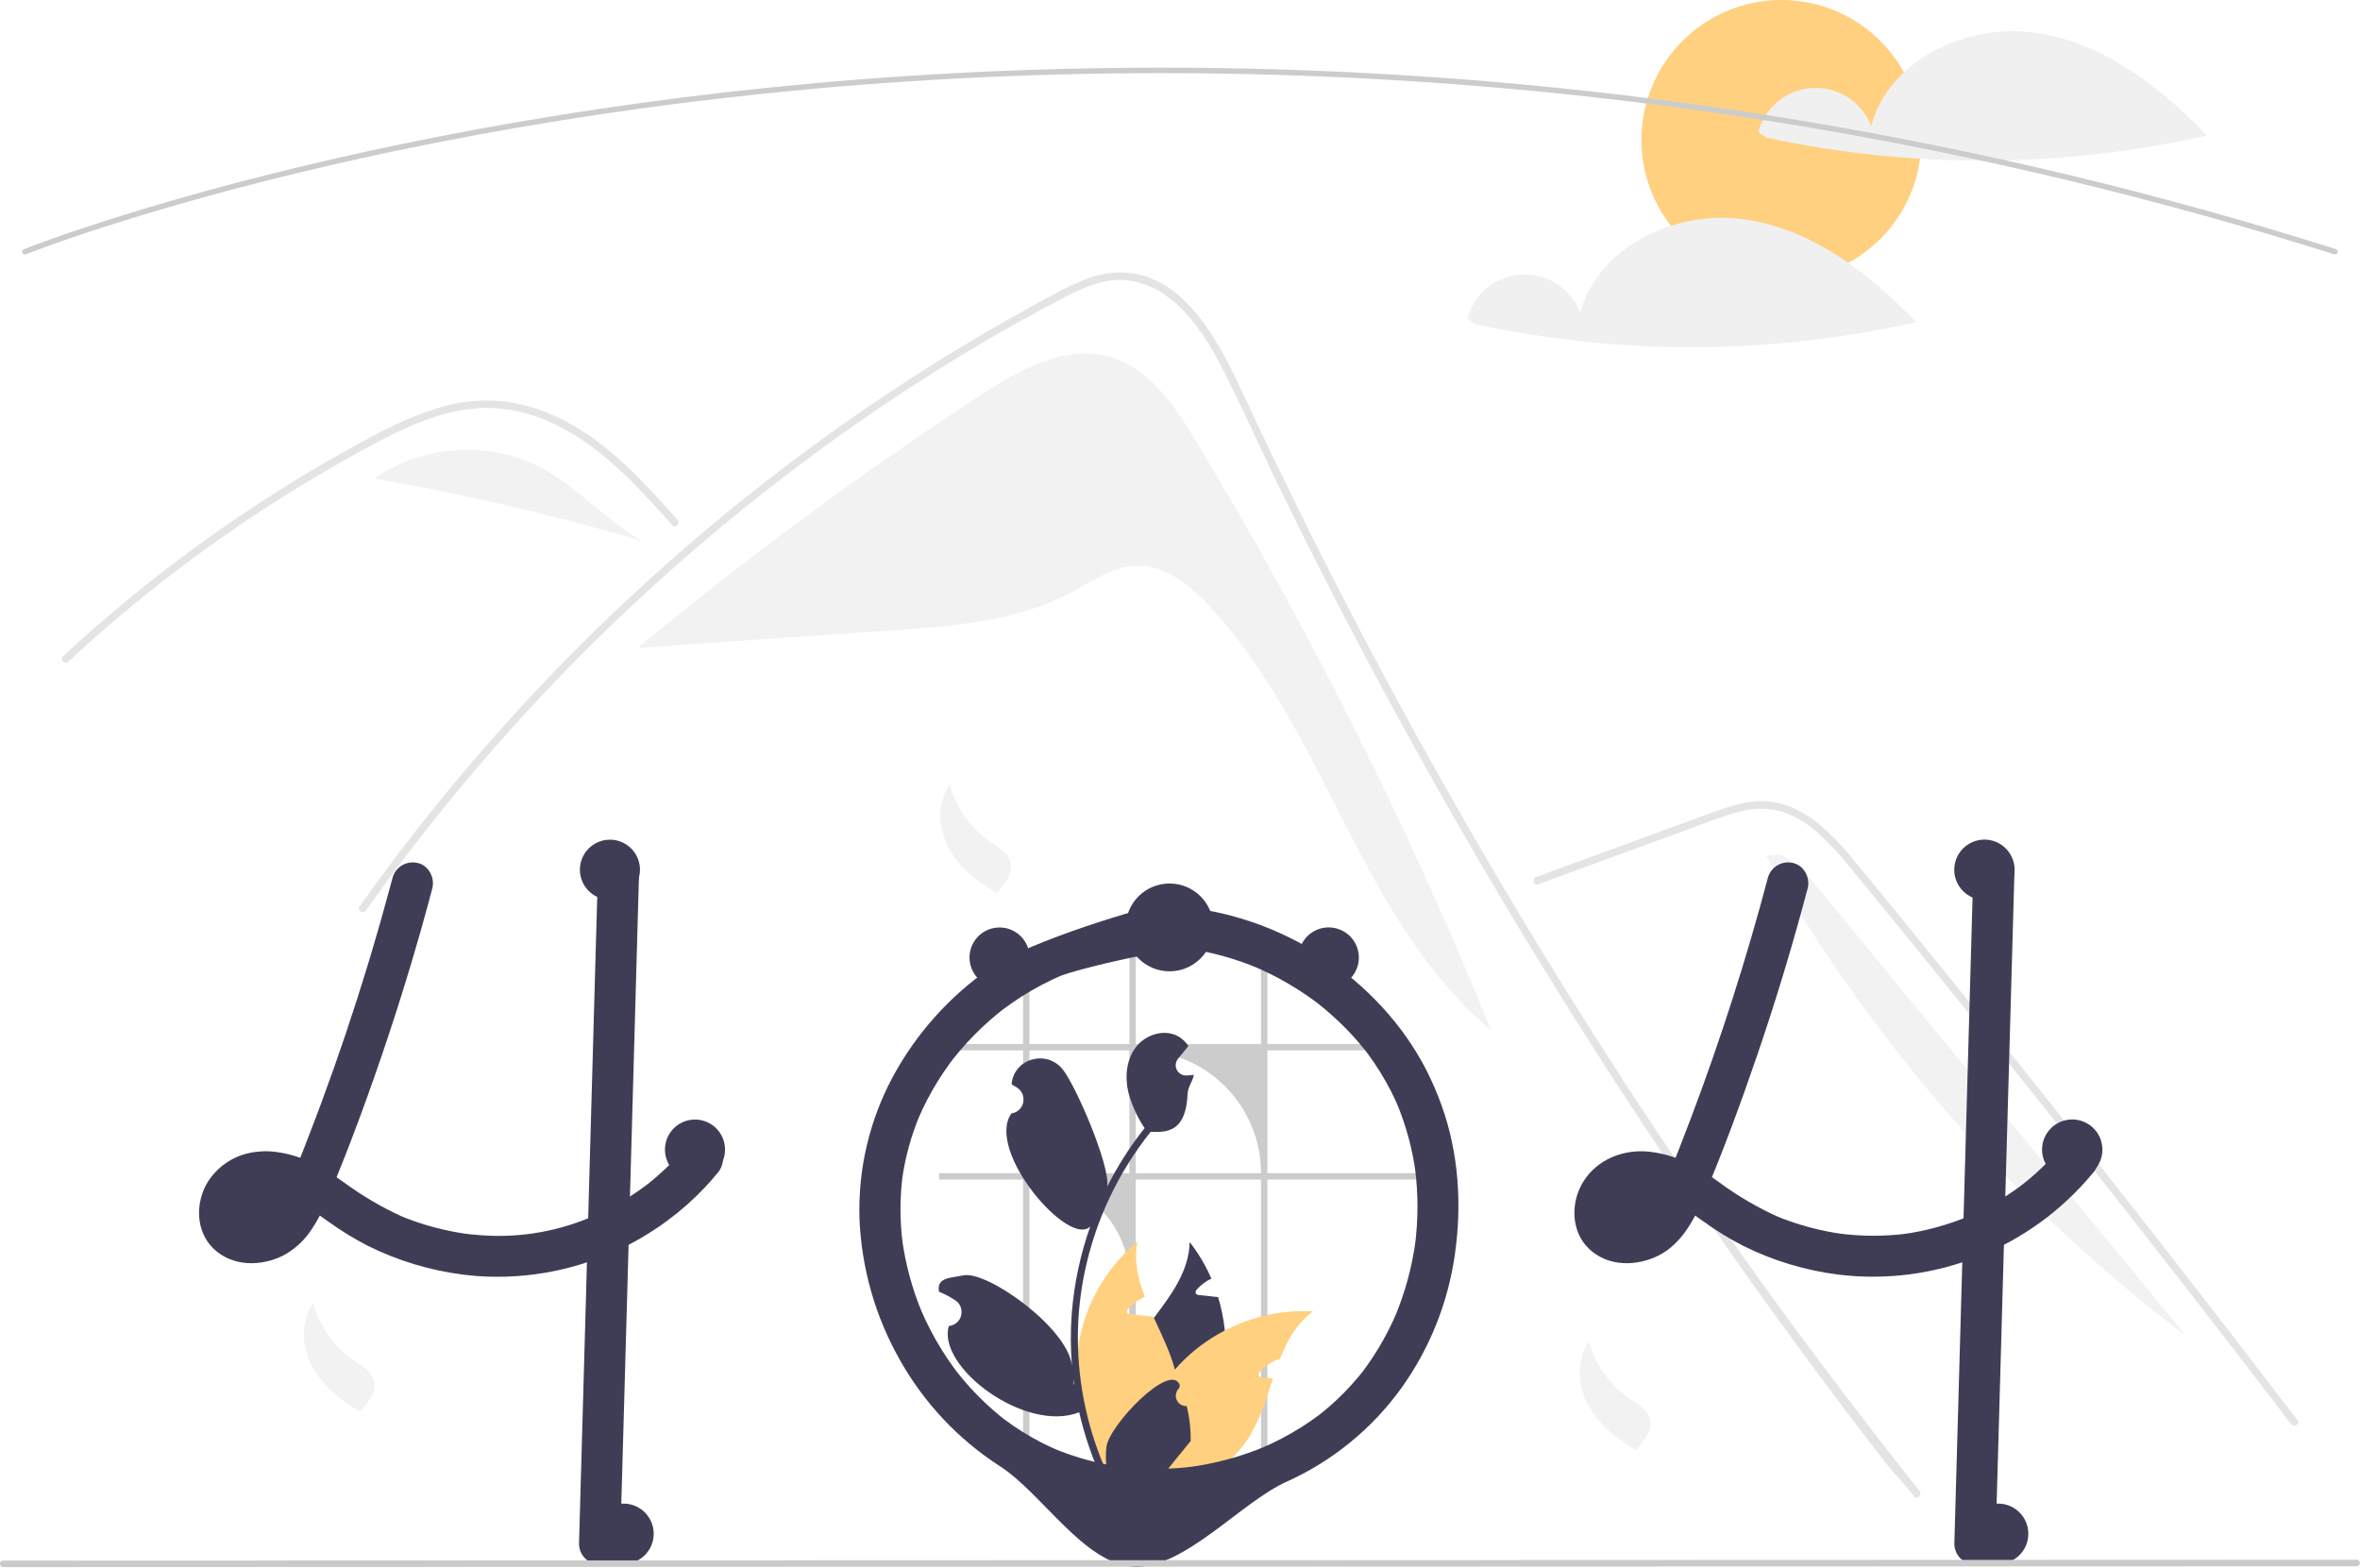
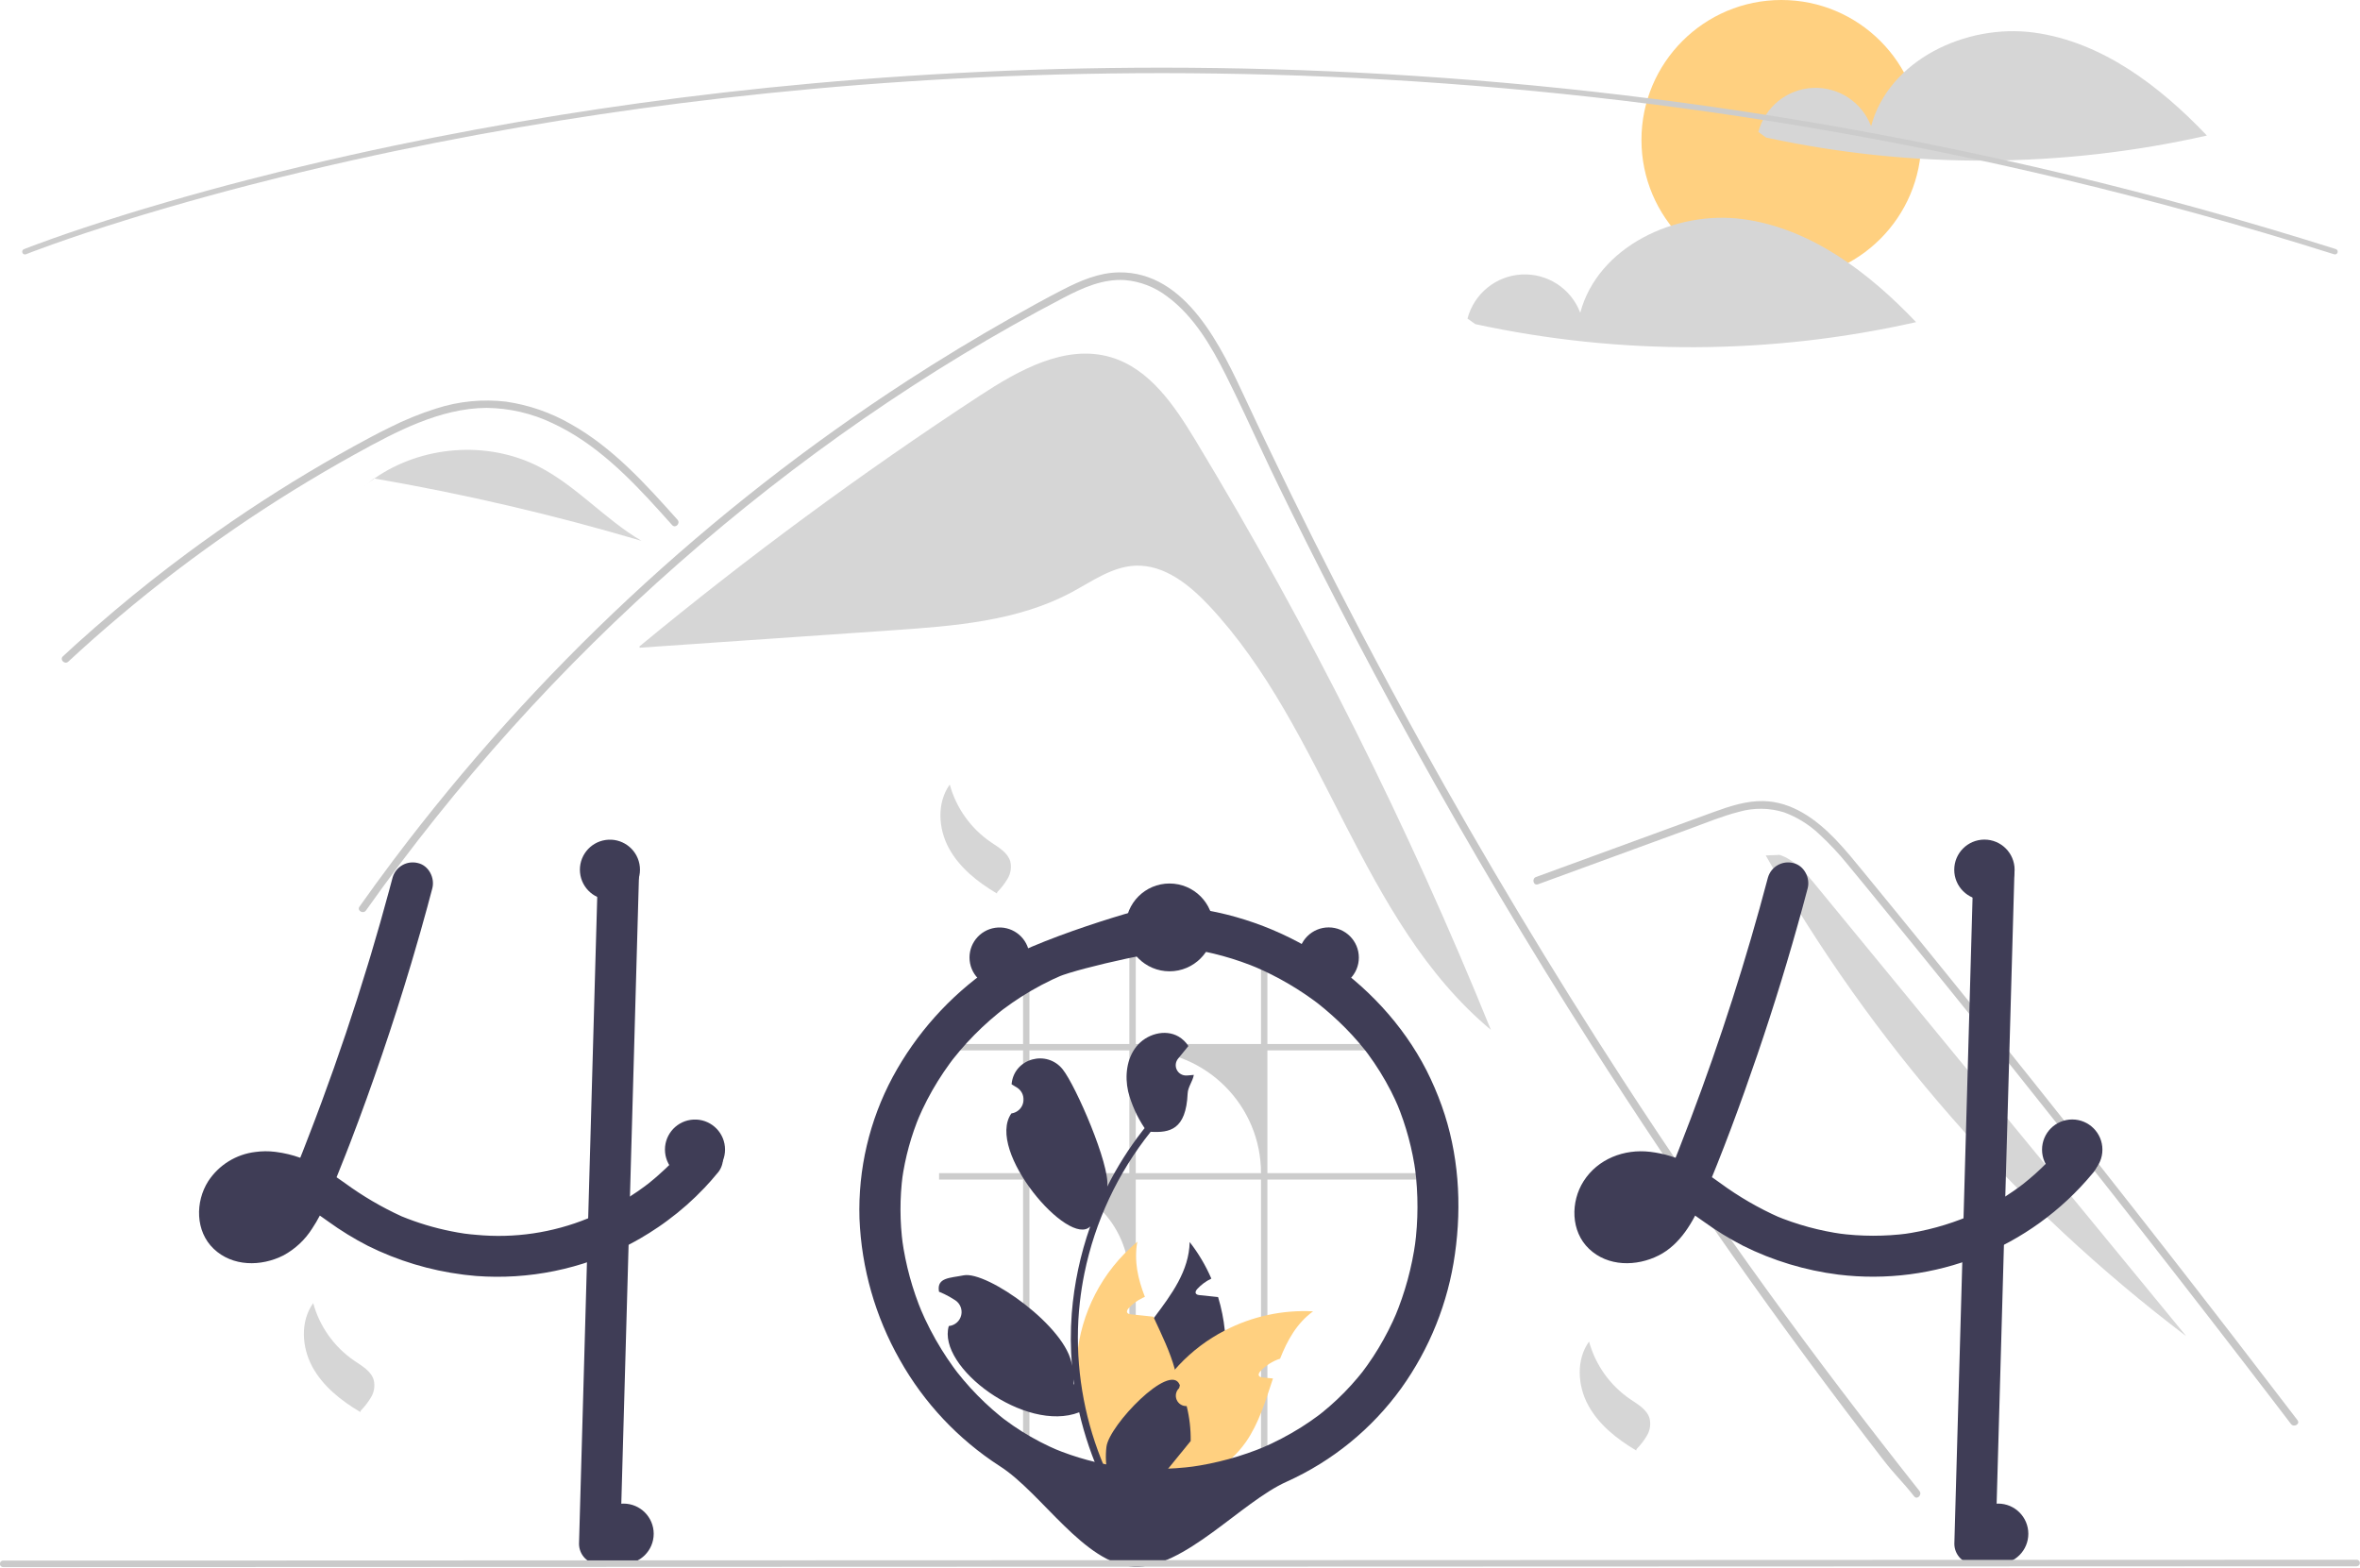
<svg xmlns="http://www.w3.org/2000/svg" data-name="Layer 1" width="860.131" height="571.148" viewBox="0 0 860.131 571.148">
-   <path d="M605.67,324.953c-7.669-12.684-16.757-26.228-30.99-30.37-16.482-4.796-33.413,4.732-47.775,14.135a1392.157,1392.157,0,0,0-123.893,91.283l.043.492q46.226-3.188,92.451-6.376c22.265-1.535,45.296-3.283,64.972-13.816,7.467-3.997,14.745-9.336,23.206-9.708,10.512-.462,19.677,6.879,26.88,14.549,42.607,45.371,54.937,114.754,102.738,154.616A1516.995,1516.995,0,0,0,605.67,324.953Z" transform="translate(-169.9343 -164.426)" fill="#f2f2f2" />
-   <path d="M867.571,709.781c-4.712-5.95-6.637-7.343-11.285-13.348q-56.764-73.416-106.708-151.792-33.924-53.23-64.483-108.504-14.549-26.278-28.3-52.969-10.67-20.695-20.865-41.638c-1.944-3.988-3.832-7.994-5.711-12.009-4.428-9.442-8.773-18.93-13.439-28.244-5.317-10.616-11.789-21.745-21.553-28.877a29.405,29.405,0,0,0-15.319-5.895c-7.948-.513-15.282,2.769-22.176,6.353-50.439,26.301-97.659,59.276-140.37,96.798A730.778,730.778,0,0,0,303.322,496.247c-1.008,1.439-3.392.064-2.374-1.384q6.009-8.498,12.257-16.813A734.817,734.817,0,0,1,500.805,303.064q18.248-11.826,37.183-22.542c6.362-3.603,12.752-7.16,19.251-10.497,6.371-3.273,13.137-6.215,20.416-6.325,24.77-.385,37.595,27.667,46.405,46.542q4.153,8.911,8.406,17.766,16.075,33.621,33.387,66.628,10.685,20.379,21.837,40.52,34.707,62.718,73.779,122.897c34.506,53.143,68.737,100.089,108.046,149.785C870.596,709.213,868.662,711.175,867.571,709.781Z" transform="translate(-169.9343 -164.426)" fill="#e4e4e4" />
-   <path d="M414.916,355.804c-1.439-1.604-2.869-3.209-4.318-4.813-11.422-12.633-23.679-25.118-39.364-32.361a57.11,57.11,0,0,0-23.927-5.546c-8.562.028-16.932,2.273-24.843,5.418-3.74,1.494-7.398,3.19-11.001,4.996-4.116,2.072-8.159,4.281-12.183,6.509q-11.331,6.27-22.368,13.091-21.961,13.572-42.546,29.216-10.671,8.113-20.902,16.758-9.516,8.031-18.646,16.492c-1.302,1.201-3.245-.743-1.944-1.943,1.604-1.494,3.227-2.979,4.85-4.446q6.875-6.215,13.971-12.193,12.939-10.918,26.549-20.993,21.163-15.676,43.783-29.225,11.304-6.765,22.918-12.963c2.338-1.247,4.703-2.466,7.096-3.621a113.116,113.116,0,0,1,16.868-6.866,60.006,60.006,0,0,1,25.476-2.503,66.327,66.327,0,0,1,23.505,8.131c15.401,8.608,27.346,21.919,38.97,34.909C418.033,355.171,416.099,357.124,414.916,355.804Z" transform="translate(-169.9343 -164.426)" fill="#e4e4e4" />
-   <path d="M730.477,486.711l36.905-13.498,18.323-6.702c5.968-2.183,11.921-4.667,18.09-6.23a28.539,28.539,0,0,1,16.374.209,37.738,37.738,0,0,1,12.771,7.917,103.64,103.64,0,0,1,10.475,11.186c3.989,4.794,7.92,9.639,11.868,14.467q24.441,29.891,48.563,60.041,24.121,30.15,47.92,60.556,23.857,30.48,47.385,61.216,2.882,3.765,5.76,7.534c1.06,1.388,3.449.02,2.375-1.388Q983.582,650.974,959.549,620.184q-24.092-30.864-48.516-61.466-24.424-30.601-49.179-60.937-6.167-7.558-12.354-15.099c-3.48-4.241-6.92-8.527-10.736-12.474-7.005-7.245-15.758-13.648-26.234-13.822-6.16-.102-12.121,1.852-17.844,3.923-6.17,2.232-12.325,4.506-18.486,6.759l-37.163,13.592-9.291,3.398c-1.649.603-.937,3.262.731,2.652Z" transform="translate(-169.9343 -164.426)" fill="#e4e4e4" />
-   <path d="M366.377,334.526c-18.754-9.639-42.771-7.751-60.005,4.291a855.847,855.847,0,0,1,97.371,22.726C390.46,353.759,380.07,341.563,366.377,334.526Z" transform="translate(-169.9343 -164.426)" fill="#f2f2f2" />
-   <path d="M306.188,338.784l-3.61,2.935c1.221-1.027,2.491-1.99,3.795-2.901C306.311,338.807,306.249,338.795,306.188,338.784Z" transform="translate(-169.9343 -164.426)" fill="#f2f2f2" />
-   <path d="M831.549,486.846c-3.633-4.422-7.56-9.052-12.994-10.848l-5.073.2A575.436,575.436,0,0,0,966.749,651.418Q899.149,569.132,831.549,486.846Z" transform="translate(-169.9343 -164.426)" fill="#f2f2f2" />
-   <path d="M516.084,450.367A37.481,37.481,0,0,0,531.015,471.325c2.82,1.92,6.157,3.762,7.122,7.035a8.379,8.379,0,0,1-.874,6.15,24.884,24.884,0,0,1-3.861,5.041l-.137.512c-6.998-4.147-13.656-9.393-17.522-16.551s-4.406-16.539.341-23.145" transform="translate(-169.9343 -164.426)" fill="#f2f2f2" />
-   <path d="M749.084,653.367A37.481,37.481,0,0,0,764.015,674.325c2.82,1.92,6.157,3.762,7.122,7.035a8.379,8.379,0,0,1-.874,6.15,24.884,24.884,0,0,1-3.861,5.041l-.137.512c-6.998-4.147-13.656-9.393-17.522-16.551s-4.406-16.539.341-23.145" transform="translate(-169.9343 -164.426)" fill="#f2f2f2" />
-   <path d="M284.084,639.367A37.481,37.481,0,0,0,299.015,660.325c2.82,1.92,6.157,3.762,7.122,7.035a8.379,8.379,0,0,1-.874,6.15,24.884,24.884,0,0,1-3.861,5.041l-.137.512c-6.998-4.147-13.656-9.393-17.522-16.551s-4.406-16.539.341-23.145" transform="translate(-169.9343 -164.426)" fill="#f2f2f2" />
+   <path d="M605.67,324.953c-7.669-12.684-16.757-26.228-30.99-30.37-16.482-4.796-33.413,4.732-47.775,14.135a1392.157,1392.157,0,0,0-123.893,91.283l.043.492q46.226-3.188,92.451-6.376c22.265-1.535,45.296-3.283,64.972-13.816,7.467-3.997,14.745-9.336,23.206-9.708,10.512-.462,19.677,6.879,26.88,14.549,42.607,45.371,54.937,114.754,102.738,154.616A1516.995,1516.995,0,0,0,605.67,324.953Z" transform="translate(-169.9343 -164.426)" fill="#D6D6D6" />
+   <path d="M867.571,709.781c-4.712-5.95-6.637-7.343-11.285-13.348q-56.764-73.416-106.708-151.792-33.924-53.23-64.483-108.504-14.549-26.278-28.3-52.969-10.67-20.695-20.865-41.638c-1.944-3.988-3.832-7.994-5.711-12.009-4.428-9.442-8.773-18.93-13.439-28.244-5.317-10.616-11.789-21.745-21.553-28.877a29.405,29.405,0,0,0-15.319-5.895c-7.948-.513-15.282,2.769-22.176,6.353-50.439,26.301-97.659,59.276-140.37,96.798A730.778,730.778,0,0,0,303.322,496.247c-1.008,1.439-3.392.064-2.374-1.384q6.009-8.498,12.257-16.813A734.817,734.817,0,0,1,500.805,303.064q18.248-11.826,37.183-22.542c6.362-3.603,12.752-7.16,19.251-10.497,6.371-3.273,13.137-6.215,20.416-6.325,24.77-.385,37.595,27.667,46.405,46.542q4.153,8.911,8.406,17.766,16.075,33.621,33.387,66.628,10.685,20.379,21.837,40.52,34.707,62.718,73.779,122.897c34.506,53.143,68.737,100.089,108.046,149.785C870.596,709.213,868.662,711.175,867.571,709.781Z" transform="translate(-169.9343 -164.426)" fill="#c7c7c7" />
+   <path d="M414.916,355.804c-1.439-1.604-2.869-3.209-4.318-4.813-11.422-12.633-23.679-25.118-39.364-32.361a57.11,57.11,0,0,0-23.927-5.546c-8.562.028-16.932,2.273-24.843,5.418-3.74,1.494-7.398,3.19-11.001,4.996-4.116,2.072-8.159,4.281-12.183,6.509q-11.331,6.27-22.368,13.091-21.961,13.572-42.546,29.216-10.671,8.113-20.902,16.758-9.516,8.031-18.646,16.492c-1.302,1.201-3.245-.743-1.944-1.943,1.604-1.494,3.227-2.979,4.85-4.446q6.875-6.215,13.971-12.193,12.939-10.918,26.549-20.993,21.163-15.676,43.783-29.225,11.304-6.765,22.918-12.963c2.338-1.247,4.703-2.466,7.096-3.621a113.116,113.116,0,0,1,16.868-6.866,60.006,60.006,0,0,1,25.476-2.503,66.327,66.327,0,0,1,23.505,8.131c15.401,8.608,27.346,21.919,38.97,34.909C418.033,355.171,416.099,357.124,414.916,355.804Z" transform="translate(-169.9343 -164.426)" fill="#c7c7c7" />
+   <path d="M730.477,486.711l36.905-13.498,18.323-6.702c5.968-2.183,11.921-4.667,18.09-6.23a28.539,28.539,0,0,1,16.374.209,37.738,37.738,0,0,1,12.771,7.917,103.64,103.64,0,0,1,10.475,11.186c3.989,4.794,7.92,9.639,11.868,14.467q24.441,29.891,48.563,60.041,24.121,30.15,47.92,60.556,23.857,30.48,47.385,61.216,2.882,3.765,5.76,7.534c1.06,1.388,3.449.02,2.375-1.388Q983.582,650.974,959.549,620.184q-24.092-30.864-48.516-61.466-24.424-30.601-49.179-60.937-6.167-7.558-12.354-15.099c-3.48-4.241-6.92-8.527-10.736-12.474-7.005-7.245-15.758-13.648-26.234-13.822-6.16-.102-12.121,1.852-17.844,3.923-6.17,2.232-12.325,4.506-18.486,6.759l-37.163,13.592-9.291,3.398c-1.649.603-.937,3.262.731,2.652Z" transform="translate(-169.9343 -164.426)" fill="#c7c7c7" />
+   <path d="M366.377,334.526c-18.754-9.639-42.771-7.751-60.005,4.291a855.847,855.847,0,0,1,97.371,22.726C390.46,353.759,380.07,341.563,366.377,334.526Z" transform="translate(-169.9343 -164.426)" fill="#D6D6D6" />
+   <path d="M306.188,338.784l-3.61,2.935c1.221-1.027,2.491-1.99,3.795-2.901C306.311,338.807,306.249,338.795,306.188,338.784Z" transform="translate(-169.9343 -164.426)" fill="#D6D6D6" />
+   <path d="M831.549,486.846c-3.633-4.422-7.56-9.052-12.994-10.848l-5.073.2A575.436,575.436,0,0,0,966.749,651.418Q899.149,569.132,831.549,486.846Z" transform="translate(-169.9343 -164.426)" fill="#D6D6D6" />
+   <path d="M516.084,450.367A37.481,37.481,0,0,0,531.015,471.325c2.82,1.92,6.157,3.762,7.122,7.035a8.379,8.379,0,0,1-.874,6.15,24.884,24.884,0,0,1-3.861,5.041l-.137.512c-6.998-4.147-13.656-9.393-17.522-16.551s-4.406-16.539.341-23.145" transform="translate(-169.9343 -164.426)" fill="#D6D6D6" />
+   <path d="M749.084,653.367A37.481,37.481,0,0,0,764.015,674.325c2.82,1.92,6.157,3.762,7.122,7.035a8.379,8.379,0,0,1-.874,6.15,24.884,24.884,0,0,1-3.861,5.041l-.137.512c-6.998-4.147-13.656-9.393-17.522-16.551s-4.406-16.539.341-23.145" transform="translate(-169.9343 -164.426)" fill="#D6D6D6" />
+   <path d="M284.084,639.367A37.481,37.481,0,0,0,299.015,660.325c2.82,1.92,6.157,3.762,7.122,7.035a8.379,8.379,0,0,1-.874,6.15,24.884,24.884,0,0,1-3.861,5.041l-.137.512c-6.998-4.147-13.656-9.393-17.522-16.551s-4.406-16.539.341-23.145" transform="translate(-169.9343 -164.426)" fill="#D6D6D6" />
  <circle cx="649.249" cy="51" r="51" fill="#ffd080" />
-   <path d="M911.219,176.296c-24.717-3.341-52.935,10.019-59.341,34.124a21.597,21.597,0,0,0-41.094,2.109l2.83,2.027a372.275,372.275,0,0,0,160.659-.726C957.079,195.76,935.935,179.637,911.219,176.296Z" transform="translate(-169.9343 -164.426)" fill="#f0f0f0" />
-   <path d="M805.219,244.296c-24.717-3.341-52.935,10.019-59.341,34.124a21.597,21.597,0,0,0-41.094,2.109l2.83,2.027a372.275,372.275,0,0,0,160.659-.726C851.079,263.76,829.935,247.637,805.219,244.296Z" transform="translate(-169.9343 -164.426)" fill="#f0f0f0" />
+   <path d="M911.219,176.296c-24.717-3.341-52.935,10.019-59.341,34.124a21.597,21.597,0,0,0-41.094,2.109l2.83,2.027a372.275,372.275,0,0,0,160.659-.726C957.079,195.76,935.935,179.637,911.219,176.296Z" transform="translate(-169.9343 -164.426)" fill="#D6D6D6" />
+   <path d="M805.219,244.296c-24.717-3.341-52.935,10.019-59.341,34.124a21.597,21.597,0,0,0-41.094,2.109l2.83,2.027a372.275,372.275,0,0,0,160.659-.726C851.079,263.76,829.935,247.637,805.219,244.296Z" transform="translate(-169.9343 -164.426)" fill="#D6D6D6" />
  <path d="M1020.946,257.154a.982.982,0,0,1-.302-.047C756.237,173.489,523.199,184.424,374.264,208.321c-20.269,3.251-40.591,7.006-60.404,11.161-5.058,1.06-10.306,2.195-15.597,3.378-6.319,1.407-12.554,2.856-18.532,4.306q-3.873.917-7.595,1.849c-3.758.928-7.572,1.895-11.66,2.957-4.568,1.178-9.209,2.413-13.797,3.672a.442.442,0,0,1-.051.015l0.0.001c-5.183,1.415-10.338,2.871-15.323,4.325-2.698.779-5.304,1.548-7.799,2.307-.279.077-.526.151-.776.228l-.536.163c-.311.095-.617.188-.924.275l-.02.006 0.0.001-.812.252c-.968.293-1.912.579-2.841.864-24.545,7.566-38.038,12.949-38.171,13.002a1,1,0,1,1-.744-1.856c.134-.053,13.693-5.463,38.328-13.058.932-.286,1.879-.572,2.85-.866l.754-.234c.026-.01.052-.018.078-.025.305-.087.61-.18.919-.273l.537-.163c.268-.081.531-.161.801-.235,2.479-.754,5.093-1.524,7.798-2.307,4.987-1.455,10.147-2.911,15.334-4.328.016-.006.033-.01.049-.015v-.001c4.604-1.263,9.263-2.503,13.845-3.685,4.094-1.063,7.915-2.032,11.68-2.962q3.738-.93,7.609-1.853c5.985-1.451,12.233-2.902,18.563-4.312,5.299-1.184,10.556-2.322,15.622-3.383,19.843-4.162,40.198-7.923,60.497-11.179C523.096,182.415,756.467,171.463,1021.246,255.201a1.0 1,0,0,1-.301,1.953Z" transform="translate(-169.9343 -164.426)" fill="#ccc" />
  <path d="M432.923,584.266a6.729,6.729,0,0,0-1.7-2.67,6.43,6.43,0,0,0-.92-.71c-2.61-1.74-6.51-2.13-8.99,0a5.81,5.81,0,0,0-.69.71q-1.11,1.365-2.28,2.67c-1.28,1.46-2.59,2.87-3.96,4.24-.39.38-.78.77-1.18,1.15-.23.23-.46.45-.69.67-.88.84-1.78,1.65-2.69,2.45-.48.43-.96.85-1.45,1.26-.73.61-1.46,1.22-2.2,1.81-.07.05-.14.1-.21.16-.02.01-.03.03-.05.04-.01,0-.02,0-.03.02a.179.179,0,0,0-.07.05c-.22.15-.37.25-.48.34.04-.02.08-.05.12-.07-.18.14-.37.28-.55.42-1.75,1.29-3.54,2.53-5.37,3.69a99.21,99.21,0,0,1-14.22,7.55c-.33.13-.67.27-1.01.4a85.97,85.97,0,0,1-40.85,6.02q-2.13-.165-4.26-.45c-1.64-.24-3.27-.53-4.89-.86a97.932,97.932,0,0,1-18.02-5.44,118.652,118.652,0,0,1-20.66-12.12c-1-.71-2.01-1.42-3.02-2.11,1.15-2.82,2.28-5.64,3.38-8.48.55-1.37,1.08-2.74,1.6-4.12,4.09-10.63,7.93-21.36,11.61-32.13q5.58-16.365,10.53-32.92.51-1.68.99-3.36,2.595-8.745,4.98-17.53c.15-.57.31-1.13.45-1.7q.69-2.52,1.35-5.04c1-3.79-1.26-8.32-5.24-9.23a7.634,7.634,0,0,0-9.22,5.24c-.43,1.62-.86,3.23-1.3,4.85q-3.165,11.745-6.66,23.41-.51,1.68-1.02,3.36-7.71,25.41-16.93,50.31-1.11,3.015-2.25,6.01c-.37.98-.74,1.96-1.12,2.94-.73,1.93-1.48,3.86-2.23,5.79-.43,1.13-.87,2.26-1.31,3.38-.29.71-.57,1.42-.85,2.12a41.809,41.809,0,0,0-8.81-2.12l-.48-.06a27.397,27.397,0,0,0-7.01.06,23.914,23.914,0,0,0-17.24,10.66c-4.77,7.51-4.71,18.25,1.98,24.63,6.89,6.57,17.32,6.52,25.43,2.41a28.351,28.351,0,0,0,10.52-9.86,50.569,50.569,0,0,0,2.74-4.65c.21.14.42.28.63.43.8.56,1.6,1.13,2.39,1.69a111.738,111.738,0,0,0,14.51,8.91,108.359,108.359,0,0,0,34.62,10.47c.27.03.53.07.8.1,1.33.17,2.67.3,4.01.41a103.782,103.782,0,0,0,55.58-11.36q2.175-1.125,4.31-2.36,3.315-1.92,6.48-4.08c1.15-.78,2.27-1.57,3.38-2.4a101.042,101.042,0,0,0,13.51-11.95q2.355-2.475,4.51-5.11a8.061,8.061,0,0,0,2.2-5.3A7.564,7.564,0,0,0,432.923,584.266Zm-165.59,23.82c.21-.15.42-.31.62-.47C267.893,607.766,267.603,607.936,267.333,608.086Zm3.21-3.23c-.23.26-.44.52-.67.78a23.366,23.366,0,0,1-2.25,2.2c-.11.1-.23.2-.35.29a.01.01,0,0,0-.01.01,3.804,3.804,0,0,0-.42.22q-.645.39-1.32.72a17.005,17.005,0,0,1-2.71.75,16.799,16.799,0,0,1-2.13.02h-.02a14.823,14.823,0,0,1-1.45-.4c-.24-.12-.47-.26-.7-.4-.09-.08-.17-.16-.22-.21a2.44,2.44,0,0,1-.27-.29.01.01,0,0,0-.01-.01c-.11-.2-.23-.4-.34-.6a.031.031,0,0,1-.01-.02c-.08-.25-.15-.51-.21-.77a12.511,12.511,0,0,1,.01-1.37,13.467,13.467,0,0,1,.54-1.88,11.068,11.068,0,0,1,.69-1.26c.02-.04.12-.2.23-.38.01-.01.01-.01.01-.02.15-.17.3-.35.46-.51.27-.3.56-.56.85-.83a18.022,18.022,0,0,1,1.75-1.01,19.481,19.481,0,0,1,2.93-.79,24.989,24.989,0,0,1,4.41.04,30.301,30.301,0,0,1,4.1,1.01,36.945,36.945,0,0,1-2.77,4.54C270.623,604.746,270.583,604.806,270.543,604.856Zm-11.12-3.29a2.18,2.18,0,0,1-.31.39A1.409,1.409,0,0,1,259.423,601.566Z" transform="translate(-169.9343 -164.426)" fill="#3f3d56" />
  <path d="M402.863,482.136q-.135,4.71-.27,9.42-.285,10.455-.59,20.92-.315,11.775-.66,23.54-.165,6.075-.34,12.15-.465,16.365-.92,32.72c-.03,1.13-.07,2.25-.1,3.38q-.225,8.115-.45,16.23-.255,8.805-.5,17.61-.18,6.6-.37,13.21-1.35,47.895-2.7,95.79a7.648,7.648,0,0,1-7.5,7.5,7.561,7.561,0,0,1-7.5-7.5q.75-26.94,1.52-53.88.675-24.36,1.37-48.72.225-8.025.45-16.06.345-12.09.68-24.18c.03-1.13.07-2.25.1-3.38.02-.99.05-1.97.08-2.96q.66-23.475,1.32-46.96.27-9.24.52-18.49.3-10.545.6-21.08c.09-3.09.17-6.17.26-9.26a7.648,7.648,0,0,1,7.5-7.5A7.561,7.561,0,0,1,402.863,482.136Z" transform="translate(-169.9343 -164.426)" fill="#3f3d56" />
  <path d="M814.291,484.217a893.238,893.238,0,0,1-28.161,87.941c-3.007,7.946-6.083,15.877-9.371,23.712l.756-1.792a54.583,54.583,0,0,1-5.59,10.612q-.229.321-.467.636,1.166-1.49.443-.589c-.254.301-.505.602-.768.895a23.664,23.664,0,0,1-2.249,2.203q-.301.258-.612.504l.938-.729c-.109.257-.873.597-1.111.743a18.254,18.254,0,0,1-2.405,1.219l1.792-.756a19.086,19.086,0,0,1-4.231,1.161l1.994-.268a17.021,17.021,0,0,1-4.298.046l1.994.268a14.002,14.002,0,0,1-3.405-.917l1.792.756a12.012,12.012,0,0,1-1.679-.896c-.271-.177-1.105-.809-.015.025,1.133.866.146.074-.088-.156-.194-.192-.37-.4-.56-.595-.882-.905.996,1.557.397.499a18.182,18.182,0,0,1-.878-1.637l.756,1.792a11.925,11.925,0,0,1-.728-2.651l.268,1.994a13.651,13.651,0,0,1-.003-3.405l-.268,1.994a15.964,15.964,0,0,1,.995-3.68l-.756,1.792a16.729,16.729,0,0,1,1.178-2.298,6.729,6.729,0,0,1,.729-1.071c.049.016-1.269,1.513-.569.757.183-.198.354-.406.539-.602.296-.314.614-.601.926-.898,1.045-.994-1.462.966-.257.179a19.049,19.049,0,0,1,2.749-1.499l-1.792.756a20.311,20.311,0,0,1,4.995-1.34l-1.994.268a25.628,25.628,0,0,1,6.461.076l-1.994-.268a33.211,33.211,0,0,1,7.892,2.22l-1.792-.756c5.39,2.314,10.163,5.749,14.928,9.118a111.95,111.95,0,0,0,14.506,8.906,108.388,108.388,0,0,0,34.622,10.474,103.933,103.933,0,0,0,92.586-36.752,8.078,8.078,0,0,0,2.197-5.303,7.632,7.632,0,0,0-2.197-5.303c-2.752-2.526-7.949-3.239-10.607,0a95.636,95.636,0,0,1-8.107,8.727q-2.017,1.914-4.142,3.71-1.214,1.026-2.461,2.011c-.393.311-1.619,1.138.263-.197-.431.306-.845.64-1.271.955a99.269,99.269,0,0,1-20.332,11.565l1.792-.756a96.836,96.836,0,0,1-24.171,6.622l1.994-.268a97.643,97.643,0,0,1-25.754-.038l1.994.268a99.8,99.8,0,0,1-24.857-6.77l1.792.756a116.025,116.025,0,0,1-21.736-12.591,86.877,86.877,0,0,0-11.113-6.994,42.824,42.824,0,0,0-14.438-4.389c-9.439-1.111-19.057,2.566-24.246,10.72-4.776,7.505-4.714,18.244,1.974,24.625,6.888,6.572,17.318,6.517,25.436,2.406,7.817-3.959,12.513-12.185,15.815-19.942,7.431-17.455,14.01-35.314,20.14-53.263q9.097-26.637,16.499-53.813.917-3.366,1.807-6.739c1.001-3.789-1.261-8.32-5.238-9.226a7.633,7.633,0,0,0-9.226,5.238Z" transform="translate(-169.9343 -164.426)" fill="#3f3d56" />
  <path d="M889.124,482.136l-2.7,95.793-2.685,95.294-1.518,53.884a7.565,7.565,0,0,0,7.5,7.5,7.649,7.649,0,0,0,7.5-7.5l2.7-95.793,2.685-95.294,1.518-53.884a7.565,7.565,0,0,0-7.5-7.5,7.649,7.649,0,0,0-7.5,7.5Z" transform="translate(-169.9343 -164.426)" fill="#3f3d56" />
  <path d="M629.526,700.361h2.329V594.319h54.329v-2.323H631.855V547.252H673.81q-.923-1.173-1.899-2.317H631.855V515.382c-.77-.328-1.547-.645-2.329-.944V544.935h-45.652V507.07c-.782.036-1.553.09-2.329.155v37.71h-36.42V516.684c-.782.346-1.553.711-2.317,1.093V544.935h-30.616v2.317h30.616v44.744h-30.616v2.323h30.616V700.361h2.317V594.319a36.413,36.413,0,0,1,36.42,36.42v69.622h2.329V594.319h45.652Zm-84.401-108.365V547.252h36.42v44.744Zm38.749,0V547.252h.914a44.741,44.741,0,0,1,44.738,44.744Z" transform="translate(-169.9343 -164.426)" opacity="0.2" />
  <path d="M615.303,668.566a63.059,63.059,0,0,1-20.05,33.7c-.74.64-1.48,1.26-2.25,1.87q-2.805.255-5.57.52c-1.53.14-3.04.29-4.54.43l-.27.03-.19-1.64-.76-6.64a37.623,37.623,0,0,1-3.3-32.44c2.64-7.12,7.42-13.41,12.12-19.65,6.49-8.62,12.8-17.14,13.03-27.65a60.544,60.544,0,0,1,7.9,13.33,16.432,16.432,0,0,0-5.12,3.77c-.41.45-.82,1.08-.54,1.62.24.46.84.57,1.36.63,1.25.13,2.51.26,3.76.39,1,.11,2,.21,3,.32a63.99,63.99,0,0,1,2.45,12.18A61.189,61.189,0,0,1,615.303,668.566Z" transform="translate(-169.9343 -164.426)" fill="#3f3d56" />
  <path d="M648.503,642.356c-5.9,4.29-9.35,10.46-12.03,17.26a16.628,16.628,0,0,0-7.17,4.58c-.41.45-.82,1.08-.54,1.62.24.46.84.57,1.36.63,1.25.13,2.51.26,3.76.39-2.68,8.04-5.14,16.36-9.88,23.15a36.989,36.989,0,0,1-12.03,10.91,38.492,38.492,0,0,1-4.02,1.99q-7.62.585-14.95,1.25-2.805.255-5.57.52c-1.53.14-3.04.29-4.54.43q-.015-.825,0-1.65a63.304,63.304,0,0,1,15.25-39.86c.45-.52.91-1.03,1.38-1.54a61.792,61.792,0,0,1,16.81-12.7A62.654,62.654,0,0,1,648.503,642.356Z" transform="translate(-169.9343 -164.426)" fill="#ffd080" />
  <path d="M589.163,699.526l-1.15,3.4-.58,1.73c-1.53.14-3.04.29-4.54.43l-.27.03c-1.66.17-3.31.34-4.96.51-.43-.5-.86-1.01-1.28-1.53a62.03,62.03,0,0,1,8.07-87.11c-1.32,6.91.22,13.53,2.75,20.1-.27.11-.53.22-.78.34a16.432,16.432,0,0,0-5.12,3.77c-.41.45-.82,1.08-.54,1.62.24.46.84.57,1.36.63,1.25.13,2.51.26,3.76.39,1,.11,2,.21,3,.32q.705.075,1.41.15c.07.15.13.29.2.44,2.85,6.18,5.92,12.39,7.65,18.83a43.666,43.666,0,0,1,1.02,4.91A37.604,37.604,0,0,1,589.163,699.526Z" transform="translate(-169.9343 -164.426)" fill="#ffd080" />
  <path d="M689.821,554.487c-8.609-16.792-21.946-30.921-37.632-41.304a114.237,114.237,0,0,0-52.563-18.38q-3.69-.335-7.399-.393c-2.921-.044-46.866,12.632-61.587,22.982a114.295,114.295,0,0,0-35.333,39.527,102.5,102.5,0,0,0-12.126,51.633,113.564,113.564,0,0,0,14.703,51.476,110.475,110.475,0,0,0,36.444,38.746C549.667,708.561,565.074,734.51,583.183,735.426c18.246.923,39.054-23.555,55.695-30.987a104.425,104.425,0,0,0,41.726-34.005,110.25,110.25,0,0,0,19.599-48.948c2.574-18.083,1.374-36.733-4.801-54.016a111.86,111.86,0,0,0-5.58-12.983c-1.78-3.505-6.996-4.796-10.261-2.691a7.68,7.68,0,0,0-2.691,10.261q1.568,3.088,2.915,6.278l-.756-1.792a101.151,101.151,0,0,1,6.876,25.538l-.268-1.994a109.229,109.229,0,0,1-.066,28.683l.268-1.994a109.734,109.734,0,0,1-7.555,27.674l.756-1.792a104.212,104.212,0,0,1-6.672,13.098q-1.923,3.186-4.081,6.222c-.632.888-1.283,1.761-1.939,2.631-.856,1.136,1.167-1.483.282-.369-.151.19-.3.38-.452.569q-.681.852-1.382,1.688a93.613,93.613,0,0,1-10.176,10.384q-1.366,1.192-2.778,2.331c-.469.378-.932.773-1.421,1.125.019-.013,1.58-1.199.656-.511-.29.216-.579.436-.87.652q-2.91,2.156-5.974,4.092a103.485,103.485,0,0,1-14.756,7.713l1.792-.756a109.215,109.215,0,0,1-27.597,7.552l1.994-.268a108.154,108.154,0,0,1-28.589.051l1.994.268a99.835,99.835,0,0,1-25.095-6.784l1.792.756a93.643,93.643,0,0,1-13.416-6.991q-3.174-2-6.184-4.247c-.286-.214-.57-.43-.855-.645-.915-.691.658.51.67.518a19.169,19.169,0,0,1-1.535-1.225q-1.454-1.184-2.861-2.422a101.989,101.989,0,0,1-10.493-10.709q-1.213-1.434-2.374-2.911c-.335-.426-.947-1.29.404.529-.178-.239-.362-.474-.542-.712q-.647-.858-1.276-1.728-2.203-3.048-4.188-6.246a109.29,109.29,0,0,1-7.805-15.108l.756,1.792a106.588,106.588,0,0,1-7.34-26.837l.268,1.994a97.866,97.866,0,0,1-.048-25.636l-.268,1.994A94.673,94.673,0,0,1,505.276,570.55l-.756,1.792a101.557,101.557,0,0,1,7.195-13.856q2.066-3.323,4.378-6.485.525-.718,1.062-1.428c.324-.428,1.215-1.493-.305.388.149-.184.293-.374.439-.56q1.269-1.608,2.6-3.165A107.402,107.402,0,0,1,530.772,536.215q1.474-1.292,2.995-2.529.691-.562,1.391-1.113c.187-.147.376-.291.562-.439-1.997,1.59-.555.433-.102.093q3.134-2.348,6.435-4.461a103.644,103.644,0,0,1,15.387-8.108l-1.792.756c7.76-3.258,42.141-10.949,48.394-10.11l-1.994-.268A106.225,106.225,0,0,1,628.768,517.419l-1.792-.756a110.313,110.313,0,0,1,12.6,6.329q3.043,1.784,5.967,3.763,1.384.937,2.738,1.915.677.489,1.346.989c.248.185.494.373.741.558,1.039.779-1.431-1.128-.342-.267a110.843,110.843,0,0,1,10.368,9.253q2.401,2.445,4.637,5.045,1.147,1.334,2.246,2.708c.364.455,1.605,2.101.084.085.372.493.747.982,1.114,1.479a97.977,97.977,0,0,1,8.392,13.538c1.793,3.498,6.987,4.802,10.261,2.691A7.677,7.677,0,0,0,689.821,554.487Z" transform="translate(-169.9343 -164.426)" fill="#3f3d56" />
  <path d="M602.431,676.882a3.78,3.78,0,0,1-2.739-6.551c.095-.379.164-.651.259-1.03q-.051-.124-.103-.247c-3.48-8.298-25.685,14.833-26.645,22.632a30.029,30.029,0,0,0,.527,10.328A120.392,120.392,0,0,1,562.778,652.01a116.202,116.202,0,0,1,.721-12.963q.597-5.293,1.657-10.511a121.787,121.787,0,0,1,24.151-51.616c6.874.384,12.898-.663,13.48-13.985.103-2.37,1.861-4.422,2.248-6.756-.656.086-1.323.14-1.979.183-.204.011-.42.021-.624.032l-.077.003a3.745,3.745,0,0,1-3.076-6.101q.425-.523.851-1.046c.43-.538.871-1.065,1.302-1.603a1.865,1.865,0,0,0,.14-.161c.495-.613.99-1.216,1.485-1.829a10.829,10.829,0,0,0-3.55-3.432c-4.959-2.905-11.801-.893-15.384,3.593-3.593,4.486-4.271,10.779-3.023,16.384a43.398,43.398,0,0,0,6.003,13.383c-.269.344-.549.678-.818,1.022a122.574,122.574,0,0,0-12.794,20.268c1.016-7.939-11.412-36.608-16.218-42.681-5.773-7.294-17.611-4.111-18.628,5.136q-.015.134-.029.268,1.071.604,2.096,1.282a5.127,5.127,0,0,1-2.067,9.33l-.105.016c-9.556,13.644,21.077,49.155,28.745,41.181a125.11,125.11,0,0,0-6.734,31.693,118.664,118.664,0,0,0,.086,19.16l-.032-.226C558.902,648.154,529.674,627.514,521.139,629.233c-4.917.99-9.76.765-9.013,5.725q.018.119.036.237a34.442,34.442,0,0,1,3.862,1.861q1.071.604,2.096,1.282a5.127,5.127,0,0,1-2.067,9.33l-.105.016c-.075.011-.14.022-.215.032-4.35,14.966,27.907,39.12,47.518,31.435h.011a125.075,125.075,0,0,0,8.402,24.528H601.679c.108-.334.204-.678.301-1.011a34.102,34.102,0,0,1-8.305-.495c2.227-2.733,4.454-5.487,6.681-8.219a1.861,1.861,0,0,0,.14-.161c1.13-1.398,2.27-2.786,3.399-4.185l.001-.002a49.952,49.952,0,0,0-1.464-12.725Zm-34.371-67.613.016-.021-.016.043Zm-6.648,59.932-.258-.581c.011-.42.011-.839,0-1.269,0-.118-.021-.237-.021-.355.097.742.183,1.485.29,2.227Z" transform="translate(-169.9343 -164.426)" fill="#3f3d56" />
  <circle cx="95.249" cy="439" r="11" fill="#3f3d56" />
  <circle cx="227.249" cy="559" r="11" fill="#3f3d56" />
  <circle cx="728.249" cy="559" r="11" fill="#3f3d56" />
  <circle cx="755.249" cy="419" r="11" fill="#3f3d56" />
  <circle cx="723.249" cy="317" r="11" fill="#3f3d56" />
  <path d="M434.183,583.426a10.949,10.949,0,1,1-.21-2.16A10.992,10.992,0,0,1,434.183,583.426Z" transform="translate(-169.9343 -164.426)" fill="#3f3d56" />
  <circle cx="484.249" cy="349" r="11" fill="#3f3d56" />
  <path d="M545.183,513.426a10.949,10.949,0,1,1-.21-2.16A10.992,10.992,0,0,1,545.183,513.426Z" transform="translate(-169.9343 -164.426)" fill="#3f3d56" />
  <path d="M403.183,481.426a10.949,10.949,0,1,1-.21-2.16A10.992,10.992,0,0,1,403.183,481.426Z" transform="translate(-169.9343 -164.426)" fill="#3f3d56" />
  <circle cx="599.249" cy="443" r="11" fill="#3f3d56" />
  <circle cx="426.249" cy="338" r="16" fill="#3f3d56" />
  <path d="M1028.875,735.267l-857.75.307a1.191,1.191,0,1,1,0-2.381l857.75-.307a1.191,1.191,0,0,1,0,2.381Z" transform="translate(-169.9343 -164.426)" fill="#cacaca" />
</svg>
